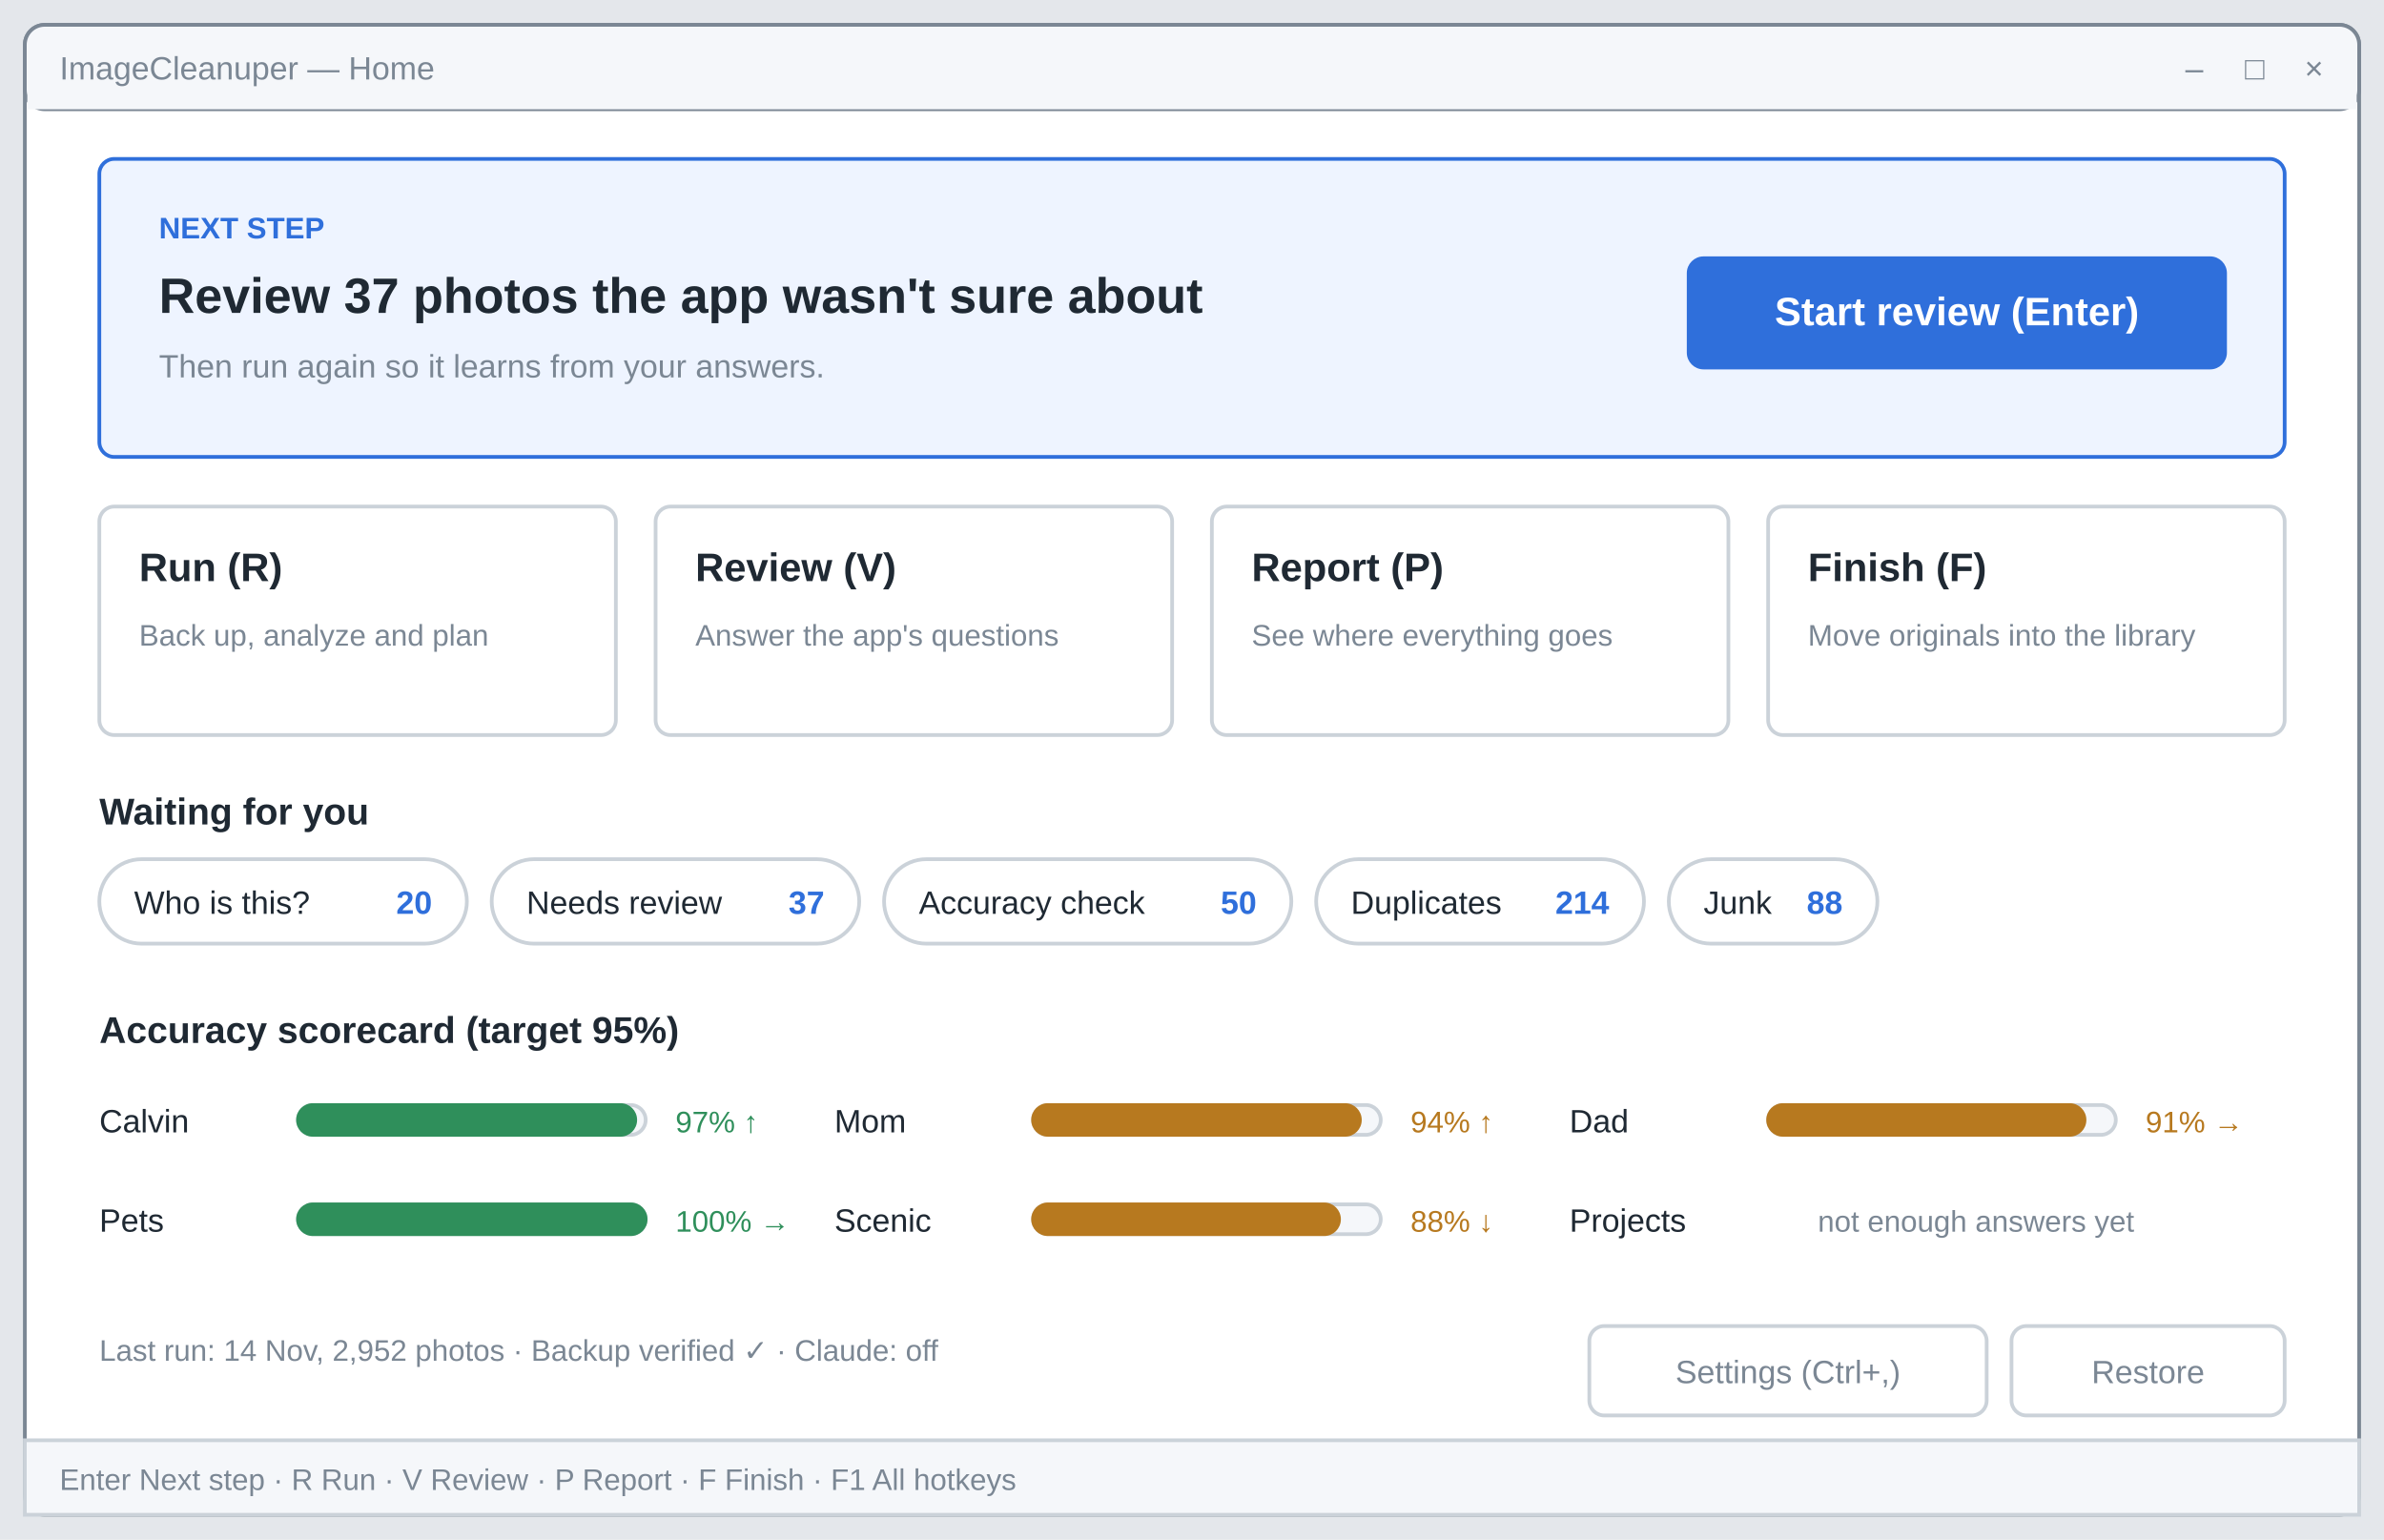
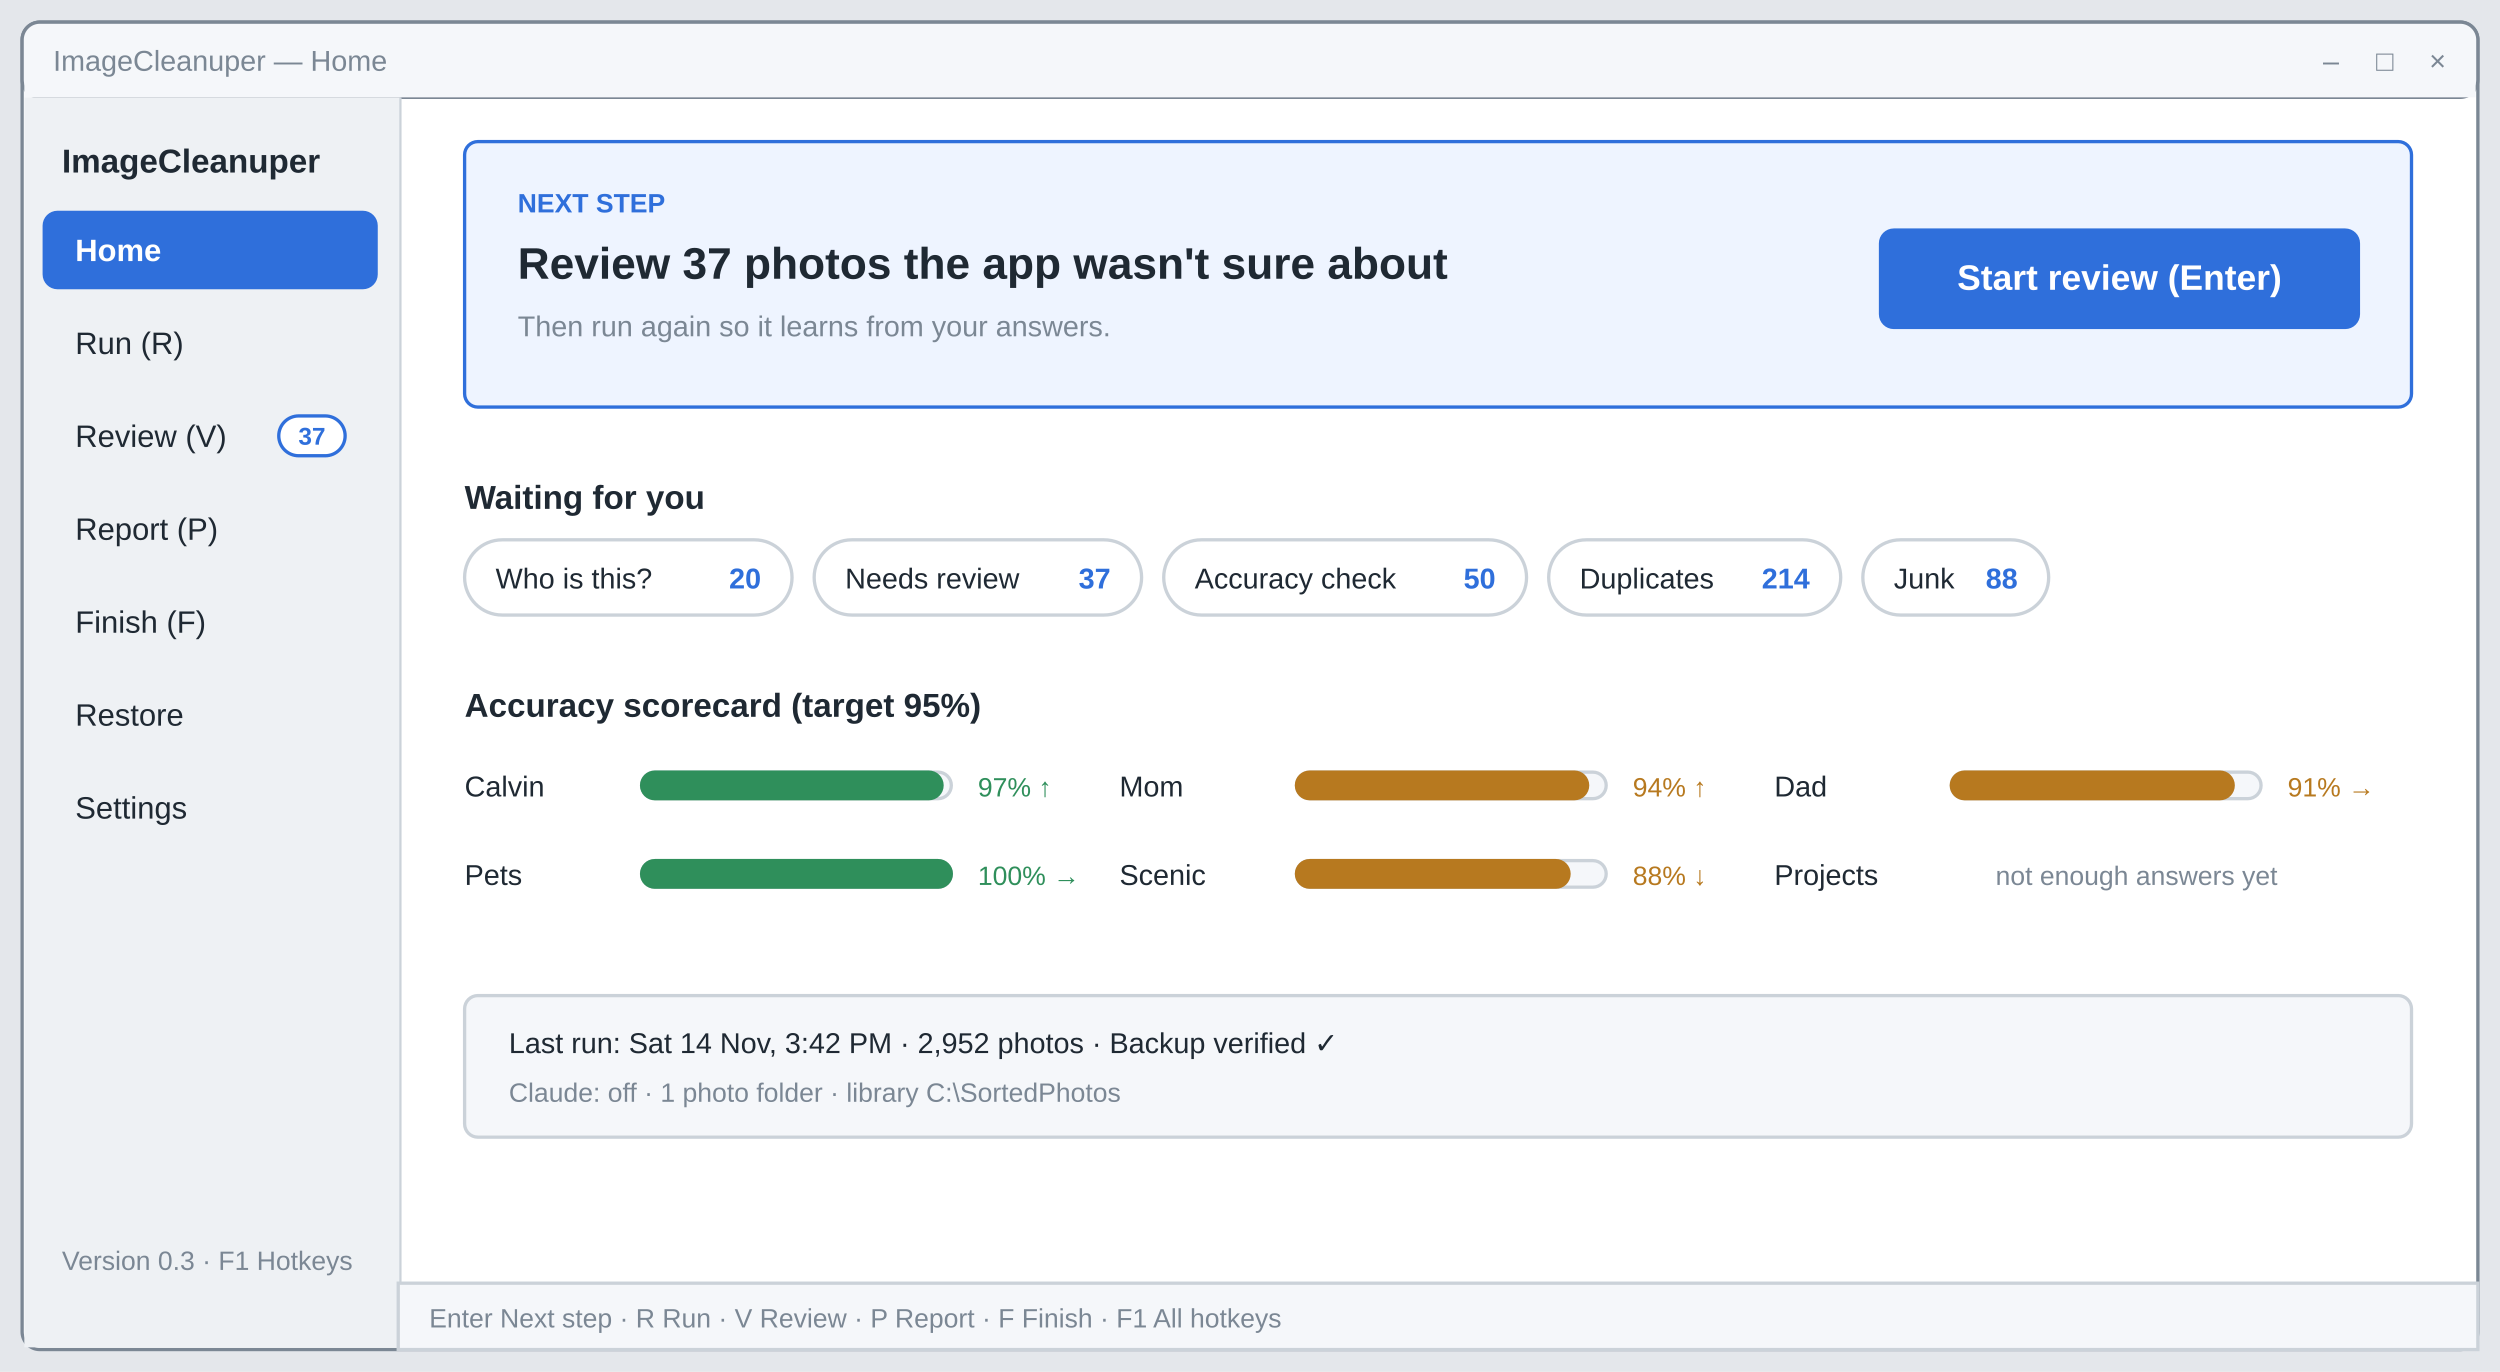
- <svg xmlns="http://www.w3.org/2000/svg" viewBox="0 0 960 620" width="960" height="620" role="img" aria-label="Home wireframe">
-   <rect x="0" y="0" width="960" height="620" fill="#e4e7eb" />
-   <rect x="10" y="10" width="940" height="600" rx="8" fill="#ffffff" stroke="#7b8794" stroke-width="1.5" />
-   <rect x="10" y="10" width="940" height="34" rx="8" fill="#f5f7fa" stroke="#7b8794" stroke-width="1.5" />
-   <rect x="11" y="36" width="938" height="8" fill="#f5f7fa" />
+ <svg xmlns="http://www.w3.org/2000/svg" viewBox="0 0 1130 620" width="1130" height="620" role="img" aria-label="Home wireframe">
+   <rect x="0" y="0" width="1130" height="620" fill="#e4e7eb" />
+   <rect x="10" y="10" width="1110" height="600" rx="8" fill="#ffffff" stroke="#7b8794" stroke-width="1.5" />
+   <rect x="10" y="10" width="1110" height="34" rx="8" fill="#f5f7fa" stroke="#7b8794" stroke-width="1.5" />
+   <rect x="11" y="36" width="1108" height="8" fill="#f5f7fa" />
  <text x="24" y="32" font-family="Segoe UI, Arial, sans-serif" font-size="13" fill="#7b8794" font-weight="normal" text-anchor="start">ImageCleanuper — Home</text>
-   <text x="880" y="32" font-family="Segoe UI, Arial, sans-serif" font-size="13" fill="#7b8794" font-weight="normal" text-anchor="start">–</text>
-   <text x="904" y="32" font-family="Segoe UI, Arial, sans-serif" font-size="13" fill="#7b8794" font-weight="normal" text-anchor="start">□</text>
-   <text x="928" y="32" font-family="Segoe UI, Arial, sans-serif" font-size="13" fill="#7b8794" font-weight="normal" text-anchor="start">×</text>
-   <rect x="40" y="64" width="880" height="120" rx="6" fill="#eef4ff" stroke="#2f6fdb" stroke-width="1.5" />
-   <text x="64" y="96" font-family="Segoe UI, Arial, sans-serif" font-size="12" fill="#2f6fdb" font-weight="bold" text-anchor="start">NEXT STEP</text>
-   <text x="64" y="126" font-family="Segoe UI, Arial, sans-serif" font-size="20" fill="#1f2933" font-weight="bold" text-anchor="start">Review 37 photos the app wasn't sure about</text>
-   <text x="64" y="152" font-family="Segoe UI, Arial, sans-serif" font-size="13" fill="#7b8794" font-weight="normal" text-anchor="start">Then run again so it learns from your answers.</text>
-   <rect x="680" y="104" width="216" height="44" rx="6" fill="#2f6fdb" stroke="#2f6fdb" stroke-width="1.5" />
-   <text x="788.0" y="131.0" font-family="Segoe UI, Arial, sans-serif" font-size="16" fill="#ffffff" font-weight="bold" text-anchor="middle">Start review  (Enter)</text>
-   <rect x="40" y="204" width="208" height="92" rx="6" fill="#ffffff" stroke="#cbd2d9" stroke-width="1.5" />
-   <text x="56" y="234" font-family="Segoe UI, Arial, sans-serif" font-size="16" fill="#1f2933" font-weight="bold" text-anchor="start">Run  (R)</text>
-   <text x="56" y="260" font-family="Segoe UI, Arial, sans-serif" font-size="12" fill="#7b8794" font-weight="normal" text-anchor="start">Back up, analyze and plan</text>
-   <rect x="264" y="204" width="208" height="92" rx="6" fill="#ffffff" stroke="#cbd2d9" stroke-width="1.5" />
-   <text x="280" y="234" font-family="Segoe UI, Arial, sans-serif" font-size="16" fill="#1f2933" font-weight="bold" text-anchor="start">Review  (V)</text>
-   <text x="280" y="260" font-family="Segoe UI, Arial, sans-serif" font-size="12" fill="#7b8794" font-weight="normal" text-anchor="start">Answer the app's questions</text>
-   <rect x="488" y="204" width="208" height="92" rx="6" fill="#ffffff" stroke="#cbd2d9" stroke-width="1.5" />
-   <text x="504" y="234" font-family="Segoe UI, Arial, sans-serif" font-size="16" fill="#1f2933" font-weight="bold" text-anchor="start">Report  (P)</text>
-   <text x="504" y="260" font-family="Segoe UI, Arial, sans-serif" font-size="12" fill="#7b8794" font-weight="normal" text-anchor="start">See where everything goes</text>
-   <rect x="712" y="204" width="208" height="92" rx="6" fill="#ffffff" stroke="#cbd2d9" stroke-width="1.5" />
-   <text x="728" y="234" font-family="Segoe UI, Arial, sans-serif" font-size="16" fill="#1f2933" font-weight="bold" text-anchor="start">Finish  (F)</text>
-   <text x="728" y="260" font-family="Segoe UI, Arial, sans-serif" font-size="12" fill="#7b8794" font-weight="normal" text-anchor="start">Move originals into the library</text>
-   <text x="40" y="332" font-family="Segoe UI, Arial, sans-serif" font-size="15" fill="#1f2933" font-weight="bold" text-anchor="start">Waiting for you</text>
-   <rect x="40" y="346" width="148" height="34" rx="17" fill="#ffffff" stroke="#cbd2d9" stroke-width="1.5" />
-   <text x="54" y="368" font-family="Segoe UI, Arial, sans-serif" font-size="13" fill="#1f2933" font-weight="normal" text-anchor="start">Who is this?</text>
-   <text x="174" y="368" font-family="Segoe UI, Arial, sans-serif" font-size="13" fill="#2f6fdb" font-weight="bold" text-anchor="end">20</text>
-   <rect x="198" y="346" width="148" height="34" rx="17" fill="#ffffff" stroke="#cbd2d9" stroke-width="1.5" />
-   <text x="212" y="368" font-family="Segoe UI, Arial, sans-serif" font-size="13" fill="#1f2933" font-weight="normal" text-anchor="start">Needs review</text>
-   <text x="332" y="368" font-family="Segoe UI, Arial, sans-serif" font-size="13" fill="#2f6fdb" font-weight="bold" text-anchor="end">37</text>
-   <rect x="356" y="346" width="164" height="34" rx="17" fill="#ffffff" stroke="#cbd2d9" stroke-width="1.5" />
-   <text x="370" y="368" font-family="Segoe UI, Arial, sans-serif" font-size="13" fill="#1f2933" font-weight="normal" text-anchor="start">Accuracy check</text>
-   <text x="506" y="368" font-family="Segoe UI, Arial, sans-serif" font-size="13" fill="#2f6fdb" font-weight="bold" text-anchor="end">50</text>
-   <rect x="530" y="346" width="132" height="34" rx="17" fill="#ffffff" stroke="#cbd2d9" stroke-width="1.5" />
-   <text x="544" y="368" font-family="Segoe UI, Arial, sans-serif" font-size="13" fill="#1f2933" font-weight="normal" text-anchor="start">Duplicates</text>
-   <text x="648" y="368" font-family="Segoe UI, Arial, sans-serif" font-size="13" fill="#2f6fdb" font-weight="bold" text-anchor="end">214</text>
-   <rect x="672" y="346" width="84" height="34" rx="17" fill="#ffffff" stroke="#cbd2d9" stroke-width="1.5" />
-   <text x="686" y="368" font-family="Segoe UI, Arial, sans-serif" font-size="13" fill="#1f2933" font-weight="normal" text-anchor="start">Junk</text>
-   <text x="742" y="368" font-family="Segoe UI, Arial, sans-serif" font-size="13" fill="#2f6fdb" font-weight="bold" text-anchor="end">88</text>
-   <text x="40" y="420" font-family="Segoe UI, Arial, sans-serif" font-size="15" fill="#1f2933" font-weight="bold" text-anchor="start">Accuracy scorecard   (target 95%)</text>
-   <text x="40" y="456" font-family="Segoe UI, Arial, sans-serif" font-size="13" fill="#1f2933" font-weight="normal" text-anchor="start">Calvin</text>
-   <rect x="120" y="445" width="140" height="12" rx="6.0" fill="#f5f7fa" stroke="#cbd2d9" stroke-width="1.5" />
-   <rect x="120" y="445" width="135.8" height="12" rx="6.0" fill="#2f8f5b" stroke="#2f8f5b" stroke-width="1.5" />
-   <text x="272" y="456" font-family="Segoe UI, Arial, sans-serif" font-size="12" fill="#2f8f5b" font-weight="normal" text-anchor="start">97% ↑</text>
-   <text x="336" y="456" font-family="Segoe UI, Arial, sans-serif" font-size="13" fill="#1f2933" font-weight="normal" text-anchor="start">Mom</text>
-   <rect x="416" y="445" width="140" height="12" rx="6.0" fill="#f5f7fa" stroke="#cbd2d9" stroke-width="1.5" />
-   <rect x="416" y="445" width="131.6" height="12" rx="6.0" fill="#b7791f" stroke="#b7791f" stroke-width="1.5" />
-   <text x="568" y="456" font-family="Segoe UI, Arial, sans-serif" font-size="12" fill="#b7791f" font-weight="normal" text-anchor="start">94% ↑</text>
-   <text x="632" y="456" font-family="Segoe UI, Arial, sans-serif" font-size="13" fill="#1f2933" font-weight="normal" text-anchor="start">Dad</text>
-   <rect x="712" y="445" width="140" height="12" rx="6.0" fill="#f5f7fa" stroke="#cbd2d9" stroke-width="1.5" />
-   <rect x="712" y="445" width="127.4" height="12" rx="6.0" fill="#b7791f" stroke="#b7791f" stroke-width="1.5" />
-   <text x="864" y="456" font-family="Segoe UI, Arial, sans-serif" font-size="12" fill="#b7791f" font-weight="normal" text-anchor="start">91% →</text>
-   <text x="40" y="496" font-family="Segoe UI, Arial, sans-serif" font-size="13" fill="#1f2933" font-weight="normal" text-anchor="start">Pets</text>
-   <rect x="120" y="485" width="140" height="12" rx="6.0" fill="#f5f7fa" stroke="#cbd2d9" stroke-width="1.5" />
-   <rect x="120" y="485" width="140.0" height="12" rx="6.0" fill="#2f8f5b" stroke="#2f8f5b" stroke-width="1.5" />
-   <text x="272" y="496" font-family="Segoe UI, Arial, sans-serif" font-size="12" fill="#2f8f5b" font-weight="normal" text-anchor="start">100% →</text>
-   <text x="336" y="496" font-family="Segoe UI, Arial, sans-serif" font-size="13" fill="#1f2933" font-weight="normal" text-anchor="start">Scenic</text>
-   <rect x="416" y="485" width="140" height="12" rx="6.0" fill="#f5f7fa" stroke="#cbd2d9" stroke-width="1.5" />
-   <rect x="416" y="485" width="123.2" height="12" rx="6.0" fill="#b7791f" stroke="#b7791f" stroke-width="1.5" />
-   <text x="568" y="496" font-family="Segoe UI, Arial, sans-serif" font-size="12" fill="#b7791f" font-weight="normal" text-anchor="start">88% ↓</text>
-   <text x="632" y="496" font-family="Segoe UI, Arial, sans-serif" font-size="13" fill="#1f2933" font-weight="normal" text-anchor="start">Projects</text>
-   <text x="732" y="496" font-family="Segoe UI, Arial, sans-serif" font-size="12" fill="#7b8794" font-weight="normal" text-anchor="start">not enough answers yet</text>
-   <text x="40" y="548" font-family="Segoe UI, Arial, sans-serif" font-size="12" fill="#7b8794" font-weight="normal" text-anchor="start">Last run: 14 Nov, 2,952 photos · Backup verified ✓ · Claude: off</text>
-   <rect x="640" y="534" width="160" height="36" rx="6" fill="#ffffff" stroke="#cbd2d9" stroke-width="1.5" />
-   <text x="720.0" y="557.0" font-family="Segoe UI, Arial, sans-serif" font-size="13" fill="#7b8794" font-weight="normal" text-anchor="middle">Settings  (Ctrl+,)</text>
-   <rect x="810" y="534" width="110" height="36" rx="6" fill="#ffffff" stroke="#cbd2d9" stroke-width="1.5" />
-   <text x="865.0" y="557.0" font-family="Segoe UI, Arial, sans-serif" font-size="13" fill="#7b8794" font-weight="normal" text-anchor="middle">Restore</text>
-   <rect x="10" y="580" width="940" height="30" rx="0" fill="#f5f7fa" stroke="#cbd2d9" stroke-width="1.5" />
-   <text x="24" y="600" font-family="Segoe UI, Arial, sans-serif" font-size="12" fill="#7b8794" font-weight="normal" text-anchor="start">Enter Next step · R Run · V Review · P Report · F Finish · F1 All hotkeys</text>
+   <text x="1050" y="32" font-family="Segoe UI, Arial, sans-serif" font-size="13" fill="#7b8794" font-weight="normal" text-anchor="start">–</text>
+   <text x="1074" y="32" font-family="Segoe UI, Arial, sans-serif" font-size="13" fill="#7b8794" font-weight="normal" text-anchor="start">□</text>
+   <text x="1098" y="32" font-family="Segoe UI, Arial, sans-serif" font-size="13" fill="#7b8794" font-weight="normal" text-anchor="start">×</text>
+   <rect x="11" y="44" width="170" height="565" fill="#eef1f4" />
+   <line x1="181" y1="44" x2="181" y2="609" stroke="#cbd2d9" />
+   <text x="28" y="78" font-family="Segoe UI, Arial, sans-serif" font-size="15" fill="#1f2933" font-weight="bold" text-anchor="start">ImageCleanuper</text>
+   <rect x="20" y="96" width="150" height="34" rx="6" fill="#2f6fdb" stroke="#2f6fdb" stroke-width="1.5" />
+   <text x="34" y="118" font-family="Segoe UI, Arial, sans-serif" font-size="14" fill="#ffffff" font-weight="bold" text-anchor="start">Home</text>
+   <text x="34" y="160" font-family="Segoe UI, Arial, sans-serif" font-size="14" fill="#1f2933" font-weight="normal" text-anchor="start">Run  (R)</text>
+   <text x="34" y="202" font-family="Segoe UI, Arial, sans-serif" font-size="14" fill="#1f2933" font-weight="normal" text-anchor="start">Review  (V)</text>
+   <rect x="126" y="188" width="30" height="18" rx="9" fill="#ffffff" stroke="#2f6fdb" stroke-width="1.5" />
+   <text x="141" y="201" font-family="Segoe UI, Arial, sans-serif" font-size="11" fill="#2f6fdb" font-weight="bold" text-anchor="middle">37</text>
+   <text x="34" y="244" font-family="Segoe UI, Arial, sans-serif" font-size="14" fill="#1f2933" font-weight="normal" text-anchor="start">Report  (P)</text>
+   <text x="34" y="286" font-family="Segoe UI, Arial, sans-serif" font-size="14" fill="#1f2933" font-weight="normal" text-anchor="start">Finish  (F)</text>
+   <text x="34" y="328" font-family="Segoe UI, Arial, sans-serif" font-size="14" fill="#1f2933" font-weight="normal" text-anchor="start">Restore</text>
+   <text x="34" y="370" font-family="Segoe UI, Arial, sans-serif" font-size="14" fill="#1f2933" font-weight="normal" text-anchor="start">Settings</text>
+   <text x="28" y="574" font-family="Segoe UI, Arial, sans-serif" font-size="12" fill="#7b8794" font-weight="normal" text-anchor="start">Version 0.3 · F1 Hotkeys</text>
+   <g transform="translate(170,0)">
+     <rect x="40" y="64" width="880" height="120" rx="6" fill="#eef4ff" stroke="#2f6fdb" stroke-width="1.5" />
+     <text x="64" y="96" font-family="Segoe UI, Arial, sans-serif" font-size="12" fill="#2f6fdb" font-weight="bold" text-anchor="start">NEXT STEP</text>
+     <text x="64" y="126" font-family="Segoe UI, Arial, sans-serif" font-size="20" fill="#1f2933" font-weight="bold" text-anchor="start">Review 37 photos the app wasn't sure about</text>
+     <text x="64" y="152" font-family="Segoe UI, Arial, sans-serif" font-size="13" fill="#7b8794" font-weight="normal" text-anchor="start">Then run again so it learns from your answers.</text>
+     <rect x="680" y="104" width="216" height="44" rx="6" fill="#2f6fdb" stroke="#2f6fdb" stroke-width="1.5" />
+     <text x="788.0" y="131.0" font-family="Segoe UI, Arial, sans-serif" font-size="16" fill="#ffffff" font-weight="bold" text-anchor="middle">Start review  (Enter)</text>
+     <text x="40" y="230" font-family="Segoe UI, Arial, sans-serif" font-size="15" fill="#1f2933" font-weight="bold" text-anchor="start">Waiting for you</text>
+     <rect x="40" y="244" width="148" height="34" rx="17" fill="#ffffff" stroke="#cbd2d9" stroke-width="1.5" />
+     <text x="54" y="266" font-family="Segoe UI, Arial, sans-serif" font-size="13" fill="#1f2933" font-weight="normal" text-anchor="start">Who is this?</text>
+     <text x="174" y="266" font-family="Segoe UI, Arial, sans-serif" font-size="13" fill="#2f6fdb" font-weight="bold" text-anchor="end">20</text>
+     <rect x="198" y="244" width="148" height="34" rx="17" fill="#ffffff" stroke="#cbd2d9" stroke-width="1.5" />
+     <text x="212" y="266" font-family="Segoe UI, Arial, sans-serif" font-size="13" fill="#1f2933" font-weight="normal" text-anchor="start">Needs review</text>
+     <text x="332" y="266" font-family="Segoe UI, Arial, sans-serif" font-size="13" fill="#2f6fdb" font-weight="bold" text-anchor="end">37</text>
+     <rect x="356" y="244" width="164" height="34" rx="17" fill="#ffffff" stroke="#cbd2d9" stroke-width="1.5" />
+     <text x="370" y="266" font-family="Segoe UI, Arial, sans-serif" font-size="13" fill="#1f2933" font-weight="normal" text-anchor="start">Accuracy check</text>
+     <text x="506" y="266" font-family="Segoe UI, Arial, sans-serif" font-size="13" fill="#2f6fdb" font-weight="bold" text-anchor="end">50</text>
+     <rect x="530" y="244" width="132" height="34" rx="17" fill="#ffffff" stroke="#cbd2d9" stroke-width="1.5" />
+     <text x="544" y="266" font-family="Segoe UI, Arial, sans-serif" font-size="13" fill="#1f2933" font-weight="normal" text-anchor="start">Duplicates</text>
+     <text x="648" y="266" font-family="Segoe UI, Arial, sans-serif" font-size="13" fill="#2f6fdb" font-weight="bold" text-anchor="end">214</text>
+     <rect x="672" y="244" width="84" height="34" rx="17" fill="#ffffff" stroke="#cbd2d9" stroke-width="1.5" />
+     <text x="686" y="266" font-family="Segoe UI, Arial, sans-serif" font-size="13" fill="#1f2933" font-weight="normal" text-anchor="start">Junk</text>
+     <text x="742" y="266" font-family="Segoe UI, Arial, sans-serif" font-size="13" fill="#2f6fdb" font-weight="bold" text-anchor="end">88</text>
+     <text x="40" y="324" font-family="Segoe UI, Arial, sans-serif" font-size="15" fill="#1f2933" font-weight="bold" text-anchor="start">Accuracy scorecard   (target 95%)</text>
+     <text x="40" y="360" font-family="Segoe UI, Arial, sans-serif" font-size="13" fill="#1f2933" font-weight="normal" text-anchor="start">Calvin</text>
+     <rect x="120" y="349" width="140" height="12" rx="6.0" fill="#f5f7fa" stroke="#cbd2d9" stroke-width="1.5" />
+     <rect x="120" y="349" width="135.8" height="12" rx="6.0" fill="#2f8f5b" stroke="#2f8f5b" stroke-width="1.5" />
+     <text x="272" y="360" font-family="Segoe UI, Arial, sans-serif" font-size="12" fill="#2f8f5b" font-weight="normal" text-anchor="start">97% ↑</text>
+     <text x="336" y="360" font-family="Segoe UI, Arial, sans-serif" font-size="13" fill="#1f2933" font-weight="normal" text-anchor="start">Mom</text>
+     <rect x="416" y="349" width="140" height="12" rx="6.0" fill="#f5f7fa" stroke="#cbd2d9" stroke-width="1.5" />
+     <rect x="416" y="349" width="131.6" height="12" rx="6.0" fill="#b7791f" stroke="#b7791f" stroke-width="1.5" />
+     <text x="568" y="360" font-family="Segoe UI, Arial, sans-serif" font-size="12" fill="#b7791f" font-weight="normal" text-anchor="start">94% ↑</text>
+     <text x="632" y="360" font-family="Segoe UI, Arial, sans-serif" font-size="13" fill="#1f2933" font-weight="normal" text-anchor="start">Dad</text>
+     <rect x="712" y="349" width="140" height="12" rx="6.0" fill="#f5f7fa" stroke="#cbd2d9" stroke-width="1.5" />
+     <rect x="712" y="349" width="127.4" height="12" rx="6.0" fill="#b7791f" stroke="#b7791f" stroke-width="1.5" />
+     <text x="864" y="360" font-family="Segoe UI, Arial, sans-serif" font-size="12" fill="#b7791f" font-weight="normal" text-anchor="start">91% →</text>
+     <text x="40" y="400" font-family="Segoe UI, Arial, sans-serif" font-size="13" fill="#1f2933" font-weight="normal" text-anchor="start">Pets</text>
+     <rect x="120" y="389" width="140" height="12" rx="6.0" fill="#f5f7fa" stroke="#cbd2d9" stroke-width="1.5" />
+     <rect x="120" y="389" width="140.0" height="12" rx="6.0" fill="#2f8f5b" stroke="#2f8f5b" stroke-width="1.5" />
+     <text x="272" y="400" font-family="Segoe UI, Arial, sans-serif" font-size="12" fill="#2f8f5b" font-weight="normal" text-anchor="start">100% →</text>
+     <text x="336" y="400" font-family="Segoe UI, Arial, sans-serif" font-size="13" fill="#1f2933" font-weight="normal" text-anchor="start">Scenic</text>
+     <rect x="416" y="389" width="140" height="12" rx="6.0" fill="#f5f7fa" stroke="#cbd2d9" stroke-width="1.5" />
+     <rect x="416" y="389" width="123.2" height="12" rx="6.0" fill="#b7791f" stroke="#b7791f" stroke-width="1.5" />
+     <text x="568" y="400" font-family="Segoe UI, Arial, sans-serif" font-size="12" fill="#b7791f" font-weight="normal" text-anchor="start">88% ↓</text>
+     <text x="632" y="400" font-family="Segoe UI, Arial, sans-serif" font-size="13" fill="#1f2933" font-weight="normal" text-anchor="start">Projects</text>
+     <text x="732" y="400" font-family="Segoe UI, Arial, sans-serif" font-size="12" fill="#7b8794" font-weight="normal" text-anchor="start">not enough answers yet</text>
+     <rect x="40" y="450" width="880" height="64" rx="6" fill="#f5f7fa" stroke="#cbd2d9" stroke-width="1.5" />
+     <text x="60" y="476" font-family="Segoe UI, Arial, sans-serif" font-size="13" fill="#1f2933" font-weight="normal" text-anchor="start">Last run: Sat 14 Nov, 3:42 PM · 2,952 photos · Backup verified ✓</text>
+     <text x="60" y="498" font-family="Segoe UI, Arial, sans-serif" font-size="12" fill="#7b8794" font-weight="normal" text-anchor="start">Claude: off · 1 photo folder · library C:\SortedPhotos</text>
+     <rect x="10" y="580" width="940" height="30" rx="0" fill="#f5f7fa" stroke="#cbd2d9" stroke-width="1.5" />
+     <text x="24" y="600" font-family="Segoe UI, Arial, sans-serif" font-size="12" fill="#7b8794" font-weight="normal" text-anchor="start">Enter Next step · R Run · V Review · P Report · F Finish · F1 All hotkeys</text>
+   </g>
</svg>
